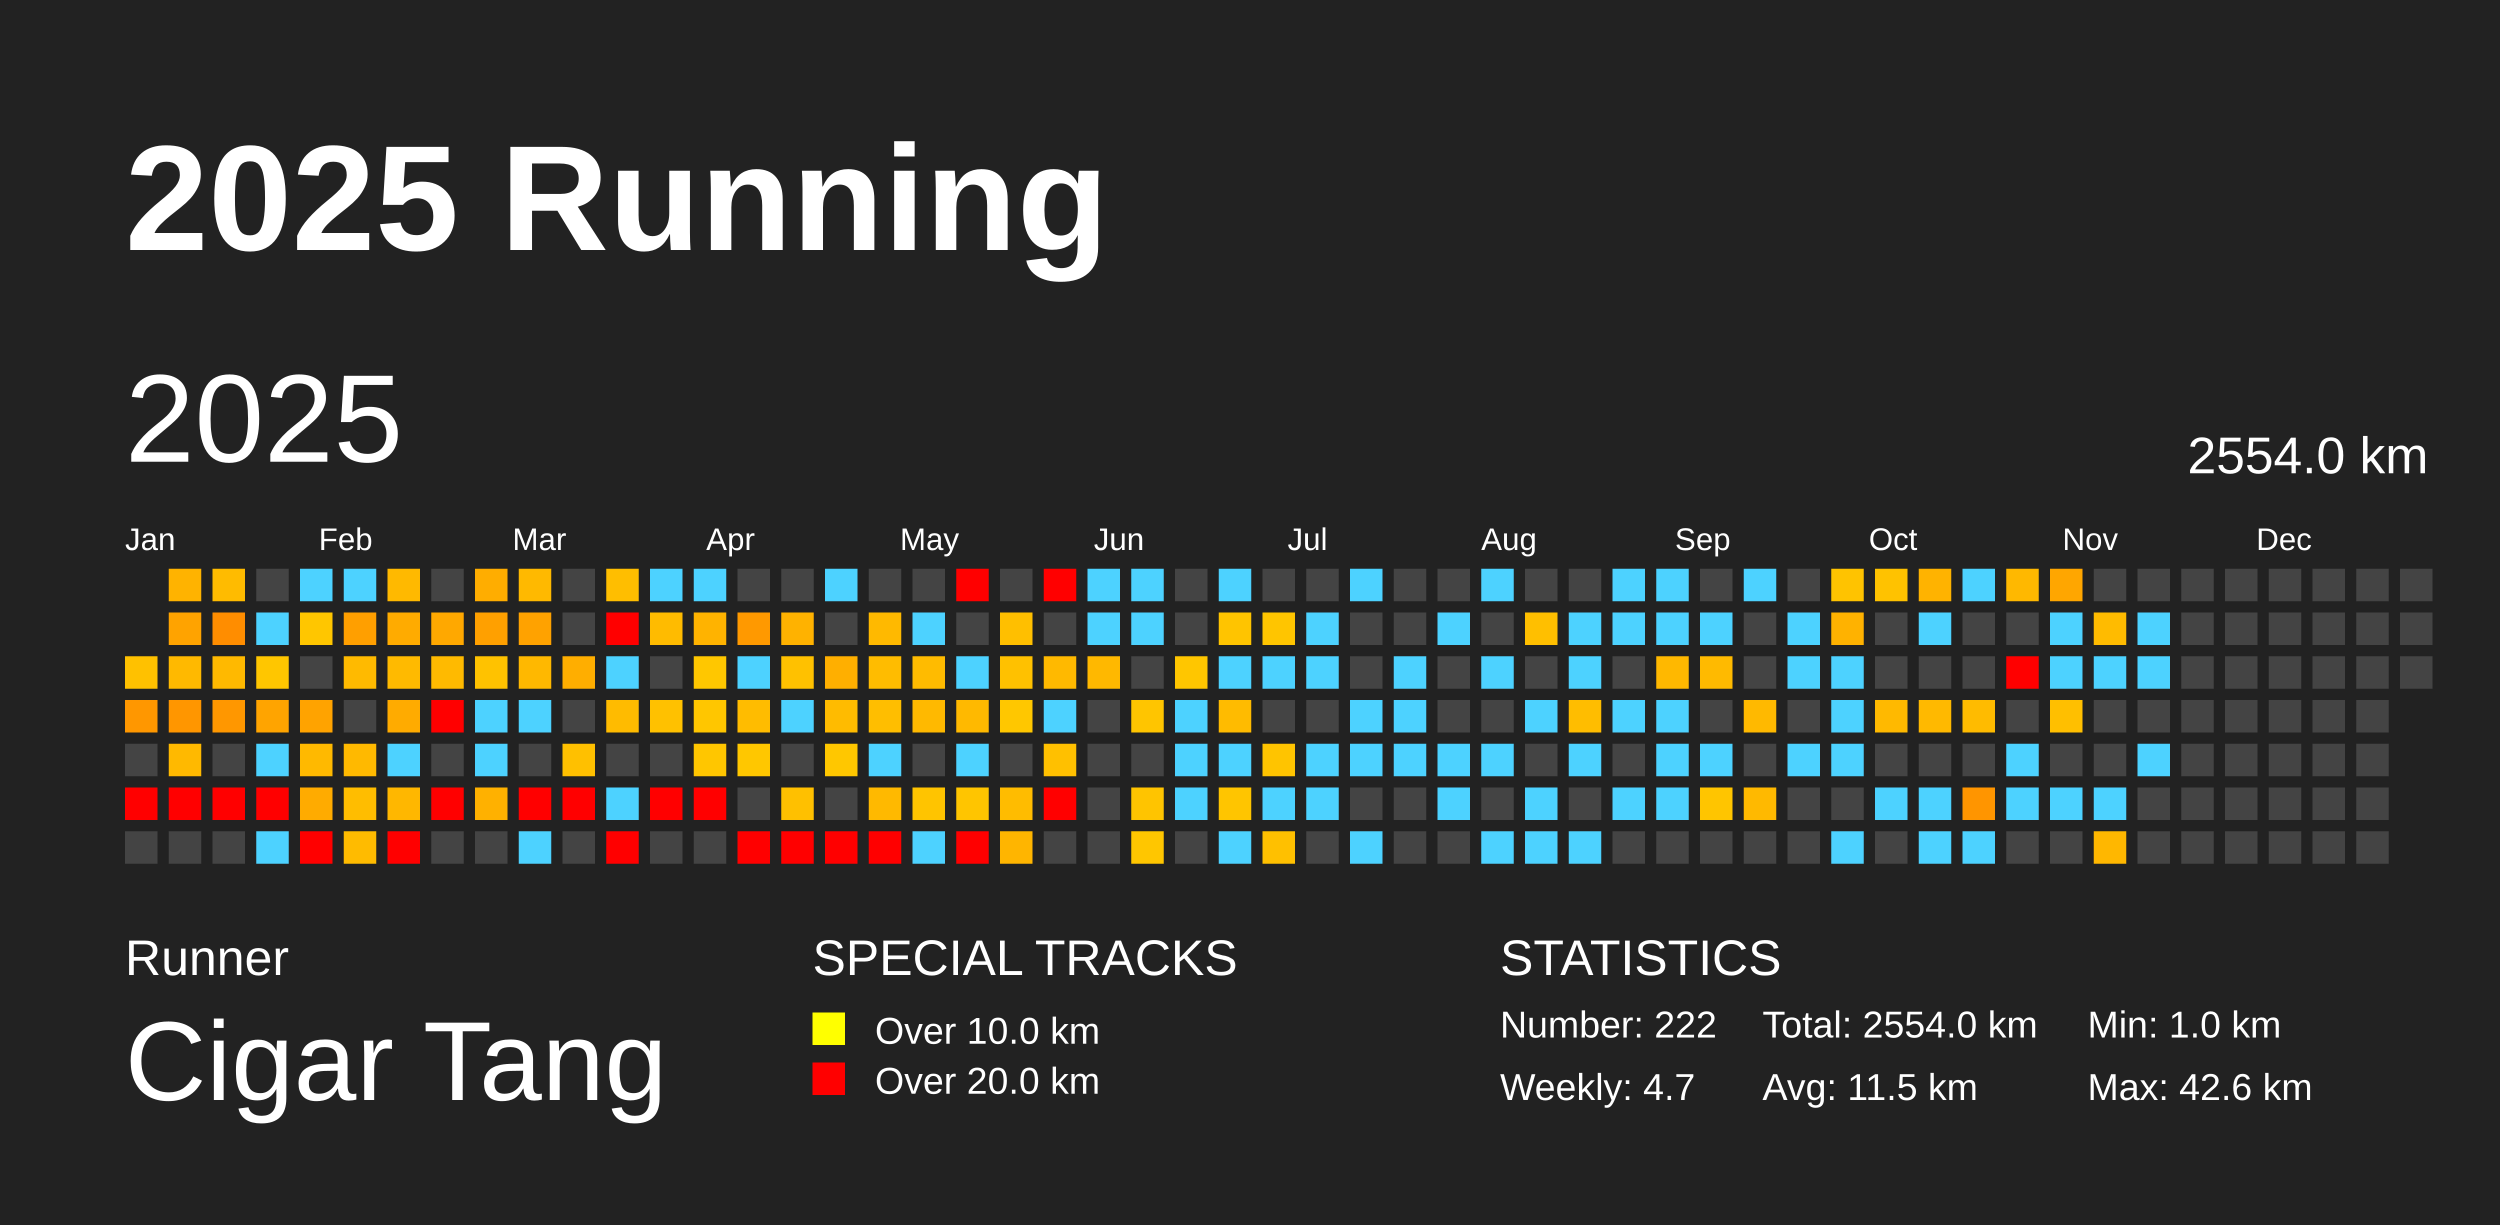
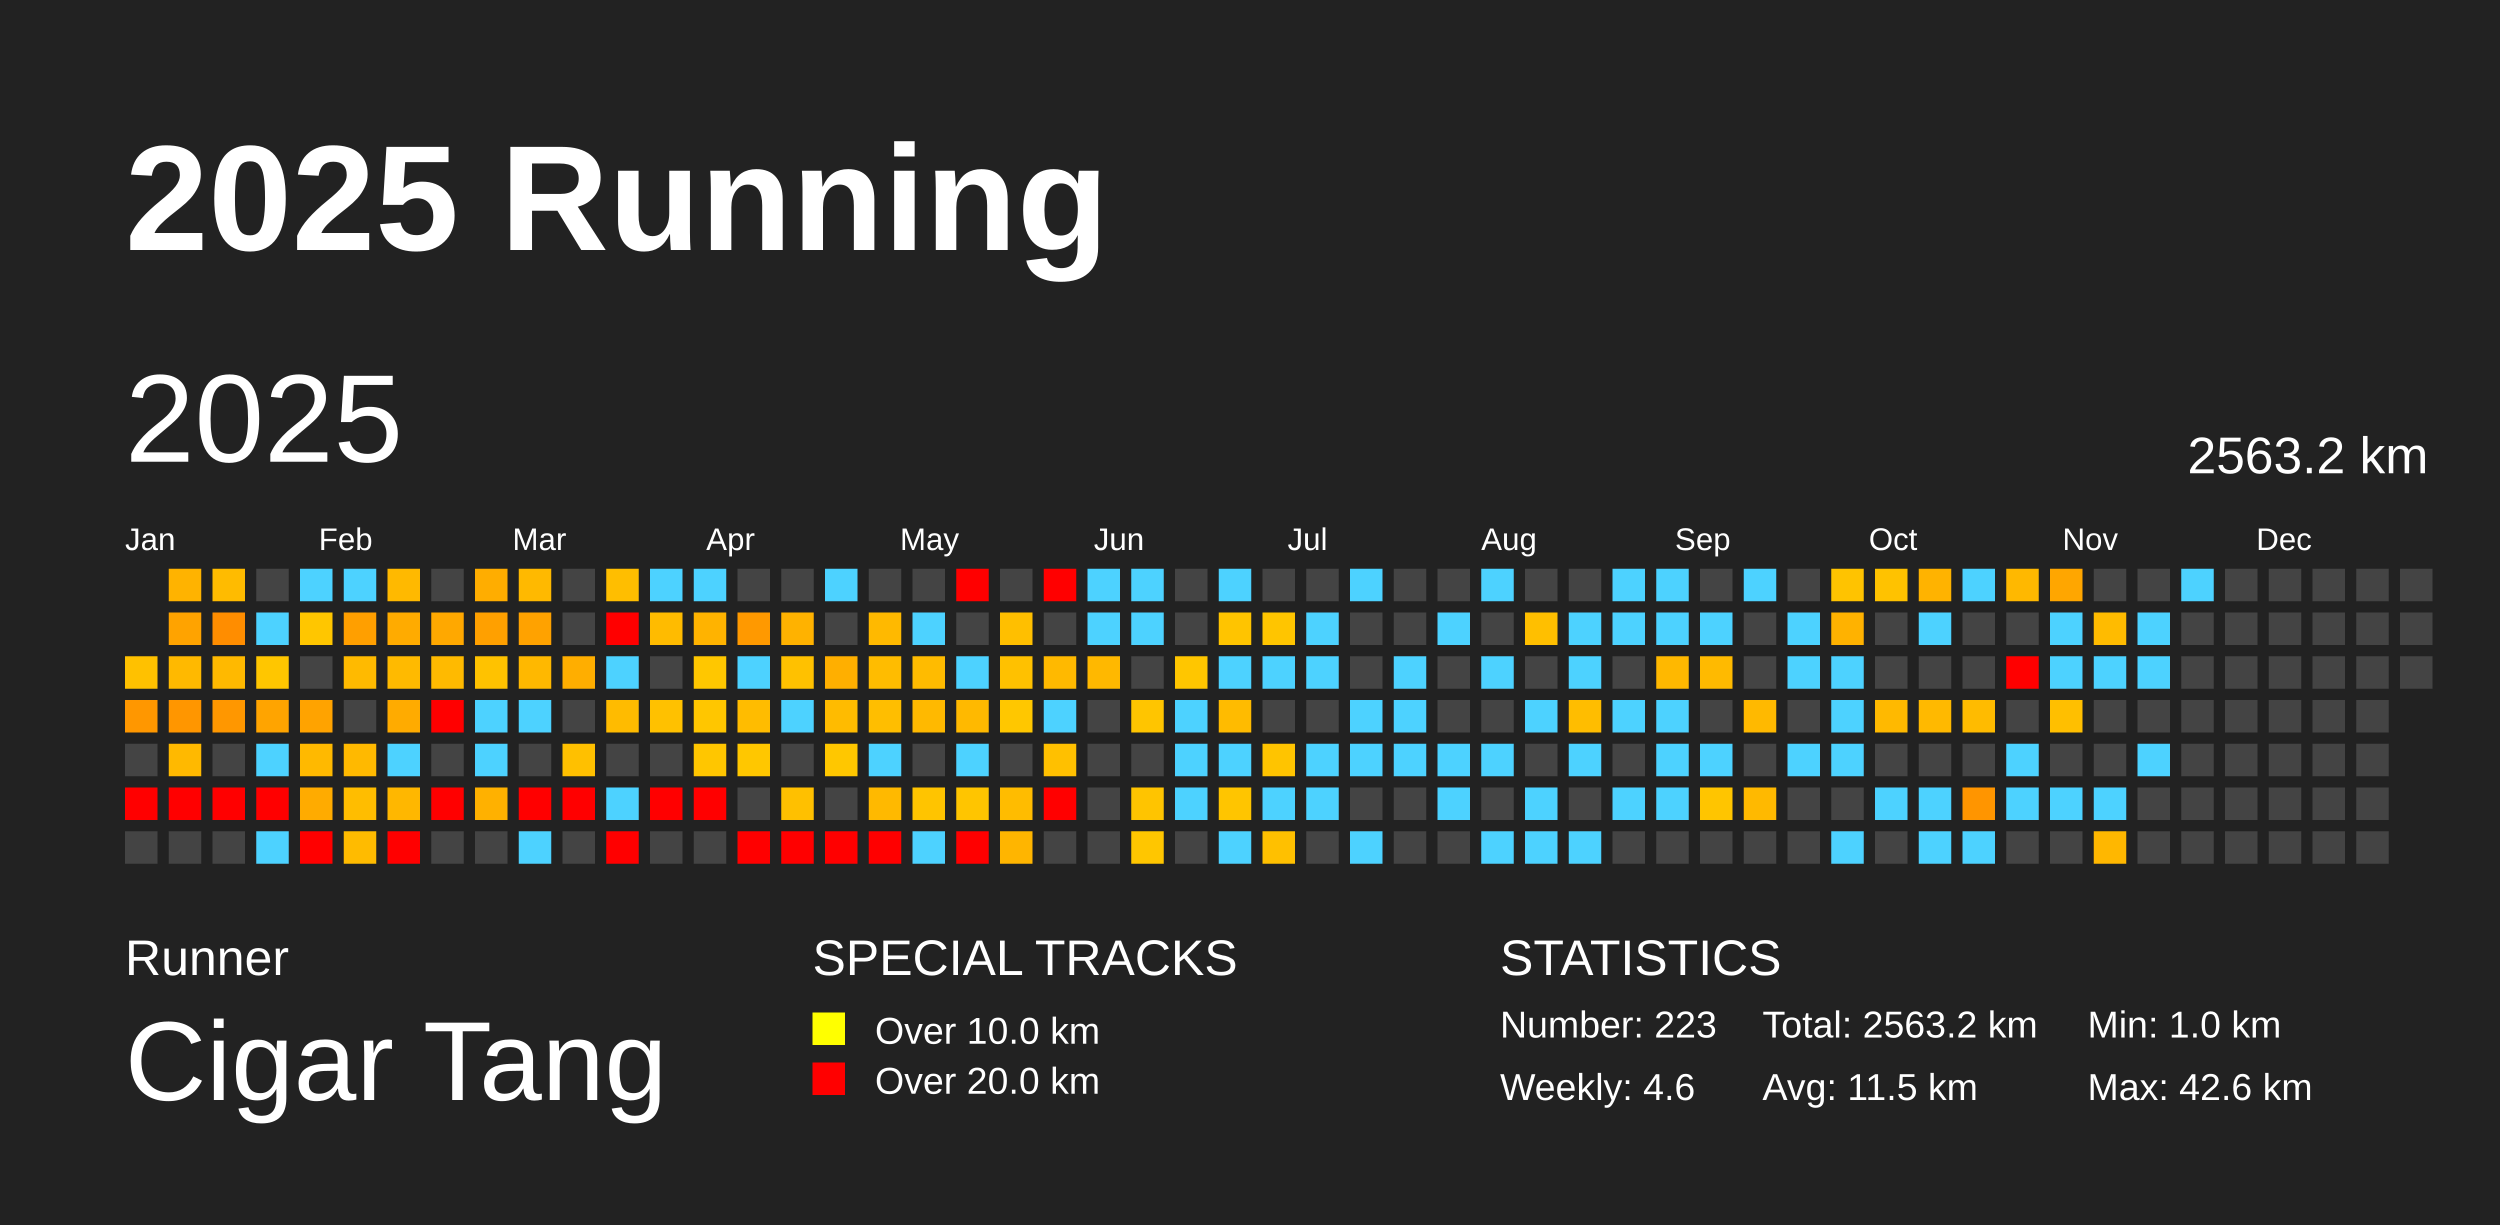
<svg xmlns="http://www.w3.org/2000/svg" baseProfile="full" height="98mm" version="1.1" viewBox="0,0,200,98" width="200mm">
  <defs />
  <rect fill="#222222" height="98" width="200" x="0" y="0" />
  <text fill="#FFFFFF" style="font-size:12px; font-family:Arial; font-weight:bold;" x="10" y="20">2025 Running</text>
  <text fill="#FFFFFF" style="font-size:4px; font-family:Arial" x="10" y="78">Runner</text>
  <text fill="#FFFFFF" style="font-size:9px; font-family:Arial" x="10" y="88">Cigar Tang</text>
  <text fill="#FFFFFF" style="font-size:4px; font-family:Arial" x="65" y="78">SPECIAL TRACKS</text>
  <rect fill="yellow" height="2.6" width="2.6" x="65" y="81" />
  <text fill="#FFFFFF" style="font-size:3px; font-family:Arial" x="70" y="83.5">Over 10.0 km</text>
  <rect fill="red" height="2.6" width="2.6" x="65" y="85" />
  <text fill="#FFFFFF" style="font-size:3px; font-family:Arial" x="70" y="87.5">Over 20.0 km</text>
  <text fill="#FFFFFF" style="font-size:4px; font-family:Arial" x="120" y="78">STATISTICS</text>
-   <text fill="#FFFFFF" style="font-size:3px; font-family:Arial" x="120" y="83">Number: 222</text>
-   <text fill="#FFFFFF" style="font-size:3px; font-family:Arial" x="120" y="88">Weekly: 4.7</text>
-   <text fill="#FFFFFF" style="font-size:3px; font-family:Arial" x="141" y="83">Total: 2554.0 km</text>
+   <text fill="#FFFFFF" style="font-size:3px; font-family:Arial" x="120" y="83">Number: 223</text>
+   <text fill="#FFFFFF" style="font-size:3px; font-family:Arial" x="120" y="88">Weekly: 4.6</text>
+   <text fill="#FFFFFF" style="font-size:3px; font-family:Arial" x="141" y="83">Total: 2563.2 km</text>
  <text fill="#FFFFFF" style="font-size:3px; font-family:Arial" x="141" y="88">Avg: 11.5 km</text>
  <text fill="#FFFFFF" style="font-size:3px; font-family:Arial" x="167" y="83">Min: 1.0 km</text>
  <text fill="#FFFFFF" style="font-size:3px; font-family:Arial" x="167" y="88">Max: 42.6 km</text>
  <text dominant-baseline="hanging" fill="#FFFFFF" style="font-size:10.0px; font-family:Arial;" x="10" y="30">2025</text>
-   <text dominant-baseline="hanging" fill="#FFFFFF" style="font-size:4.125px; font-family:Arial;" x="175" y="35">2554.0 km</text>
+   <text dominant-baseline="hanging" fill="#FFFFFF" style="font-size:4.125px; font-family:Arial;" x="175" y="35">2563.2 km</text>
  <text fill="#FFFFFF" style="font-size:2.5px; font-family:Arial" x="10.0" y="44">Jan</text>
  <text fill="#FFFFFF" style="font-size:2.5px; font-family:Arial" x="25.5" y="44">Feb</text>
  <text fill="#FFFFFF" style="font-size:2.5px; font-family:Arial" x="41.0" y="44">Mar</text>
  <text fill="#FFFFFF" style="font-size:2.5px; font-family:Arial" x="56.5" y="44">Apr</text>
  <text fill="#FFFFFF" style="font-size:2.5px; font-family:Arial" x="72.0" y="44">May</text>
  <text fill="#FFFFFF" style="font-size:2.5px; font-family:Arial" x="87.5" y="44">Jun</text>
  <text fill="#FFFFFF" style="font-size:2.5px; font-family:Arial" x="103.0" y="44">Jul</text>
  <text fill="#FFFFFF" style="font-size:2.5px; font-family:Arial" x="118.5" y="44">Aug</text>
  <text fill="#FFFFFF" style="font-size:2.5px; font-family:Arial" x="134.0" y="44">Sep</text>
  <text fill="#FFFFFF" style="font-size:2.5px; font-family:Arial" x="149.5" y="44">Oct</text>
  <text fill="#FFFFFF" style="font-size:2.5px; font-family:Arial" x="165.0" y="44">Nov</text>
  <text fill="#FFFFFF" style="font-size:2.5px; font-family:Arial" x="180.5" y="44">Dec</text>
  <rect fill="#ffc100" height="2.6" width="2.6" x="10.0" y="52.5" />
  <rect fill="#ff9700" height="2.6" width="2.6" x="10.0" y="56.0" />
  <rect fill="#444444" height="2.6" width="2.6" x="10.0" y="59.5" />
  <rect fill="red" height="2.6" width="2.6" x="10.0" y="63.0" />
  <rect fill="#444444" height="2.6" width="2.6" x="10.0" y="66.5" />
  <rect fill="#ffb300" height="2.6" width="2.6" x="13.5" y="45.5" />
  <rect fill="#ffa300" height="2.6" width="2.6" x="13.5" y="49.0" />
  <rect fill="#ffb900" height="2.6" width="2.6" x="13.5" y="52.5" />
  <rect fill="#ff9600" height="2.6" width="2.6" x="13.5" y="56.0" />
  <rect fill="#ffb900" height="2.6" width="2.6" x="13.5" y="59.5" />
  <rect fill="red" height="2.6" width="2.6" x="13.5" y="63.0" />
  <rect fill="#444444" height="2.6" width="2.6" x="13.5" y="66.5" />
  <rect fill="#ffbb00" height="2.6" width="2.6" x="17.0" y="45.5" />
  <rect fill="#ff8d00" height="2.6" width="2.6" x="17.0" y="49.0" />
  <rect fill="#ffb900" height="2.6" width="2.6" x="17.0" y="52.5" />
  <rect fill="#ff9700" height="2.6" width="2.6" x="17.0" y="56.0" />
  <rect fill="#444444" height="2.6" width="2.6" x="17.0" y="59.5" />
  <rect fill="red" height="2.6" width="2.6" x="17.0" y="63.0" />
  <rect fill="#444444" height="2.6" width="2.6" x="17.0" y="66.5" />
  <rect fill="#444444" height="2.6" width="2.6" x="20.5" y="45.5" />
  <rect fill="#4dd2ff" height="2.6" width="2.6" x="20.5" y="49.0" />
  <rect fill="#ffc600" height="2.6" width="2.6" x="20.5" y="52.5" />
  <rect fill="#ffa400" height="2.6" width="2.6" x="20.5" y="56.0" />
  <rect fill="#4dd2ff" height="2.6" width="2.6" x="20.5" y="59.5" />
  <rect fill="red" height="2.6" width="2.6" x="20.5" y="63.0" />
  <rect fill="#4dd2ff" height="2.6" width="2.6" x="20.5" y="66.5" />
  <rect fill="#4dd2ff" height="2.6" width="2.6" x="24.0" y="45.5" />
  <rect fill="#ffc600" height="2.6" width="2.6" x="24.0" y="49.0" />
  <rect fill="#444444" height="2.6" width="2.6" x="24.0" y="52.5" />
  <rect fill="#ffa300" height="2.6" width="2.6" x="24.0" y="56.0" />
  <rect fill="#ffb900" height="2.6" width="2.6" x="24.0" y="59.5" />
  <rect fill="#ffab00" height="2.6" width="2.6" x="24.0" y="63.0" />
  <rect fill="red" height="2.6" width="2.6" x="24.0" y="66.5" />
  <rect fill="#4dd2ff" height="2.6" width="2.6" x="27.5" y="45.5" />
  <rect fill="#ff9f00" height="2.6" width="2.6" x="27.5" y="49.0" />
  <rect fill="#ffba00" height="2.6" width="2.6" x="27.5" y="52.5" />
  <rect fill="#444444" height="2.6" width="2.6" x="27.5" y="56.0" />
  <rect fill="#ffb900" height="2.6" width="2.6" x="27.5" y="59.5" />
  <rect fill="#ffbd00" height="2.6" width="2.6" x="27.5" y="63.0" />
  <rect fill="#ffbb00" height="2.6" width="2.6" x="27.5" y="66.5" />
  <rect fill="#ffb900" height="2.6" width="2.6" x="31.0" y="45.5" />
  <rect fill="#ffab00" height="2.6" width="2.6" x="31.0" y="49.0" />
  <rect fill="#ffba00" height="2.6" width="2.6" x="31.0" y="52.5" />
  <rect fill="#ffab00" height="2.6" width="2.6" x="31.0" y="56.0" />
  <rect fill="#4dd2ff" height="2.6" width="2.6" x="31.0" y="59.5" />
  <rect fill="#ffb700" height="2.6" width="2.6" x="31.0" y="63.0" />
  <rect fill="red" height="2.6" width="2.6" x="31.0" y="66.5" />
  <rect fill="#444444" height="2.6" width="2.6" x="34.5" y="45.5" />
  <rect fill="#ffa800" height="2.6" width="2.6" x="34.5" y="49.0" />
  <rect fill="#ffba00" height="2.6" width="2.6" x="34.5" y="52.5" />
  <rect fill="red" height="2.6" width="2.6" x="34.5" y="56.0" />
  <rect fill="#444444" height="2.6" width="2.6" x="34.5" y="59.5" />
  <rect fill="red" height="2.6" width="2.6" x="34.5" y="63.0" />
  <rect fill="#444444" height="2.6" width="2.6" x="34.5" y="66.5" />
  <rect fill="#ffad00" height="2.6" width="2.6" x="38.0" y="45.5" />
  <rect fill="#ffa000" height="2.6" width="2.6" x="38.0" y="49.0" />
  <rect fill="#ffc200" height="2.6" width="2.6" x="38.0" y="52.5" />
  <rect fill="#4dd2ff" height="2.6" width="2.6" x="38.0" y="56.0" />
  <rect fill="#4dd2ff" height="2.6" width="2.6" x="38.0" y="59.5" />
  <rect fill="#ffb100" height="2.6" width="2.6" x="38.0" y="63.0" />
  <rect fill="#444444" height="2.6" width="2.6" x="38.0" y="66.5" />
  <rect fill="#ffb900" height="2.6" width="2.6" x="41.5" y="45.5" />
  <rect fill="#ffa200" height="2.6" width="2.6" x="41.5" y="49.0" />
  <rect fill="#ffb800" height="2.6" width="2.6" x="41.5" y="52.5" />
  <rect fill="#4dd2ff" height="2.6" width="2.6" x="41.5" y="56.0" />
  <rect fill="#444444" height="2.6" width="2.6" x="41.5" y="59.5" />
  <rect fill="red" height="2.6" width="2.6" x="41.5" y="63.0" />
  <rect fill="#4dd2ff" height="2.6" width="2.6" x="41.5" y="66.5" />
  <rect fill="#444444" height="2.6" width="2.6" x="45.0" y="45.5" />
  <rect fill="#444444" height="2.6" width="2.6" x="45.0" y="49.0" />
  <rect fill="#ffae00" height="2.6" width="2.6" x="45.0" y="52.5" />
  <rect fill="#444444" height="2.6" width="2.6" x="45.0" y="56.0" />
  <rect fill="#ffc000" height="2.6" width="2.6" x="45.0" y="59.5" />
  <rect fill="red" height="2.6" width="2.6" x="45.0" y="63.0" />
  <rect fill="#444444" height="2.6" width="2.6" x="45.0" y="66.5" />
  <rect fill="#ffbe00" height="2.6" width="2.6" x="48.5" y="45.5" />
  <rect fill="red" height="2.6" width="2.6" x="48.5" y="49.0" />
  <rect fill="#4dd2ff" height="2.6" width="2.6" x="48.5" y="52.5" />
  <rect fill="#ffbb00" height="2.6" width="2.6" x="48.5" y="56.0" />
  <rect fill="#444444" height="2.6" width="2.6" x="48.5" y="59.5" />
  <rect fill="#4dd2ff" height="2.6" width="2.6" x="48.5" y="63.0" />
  <rect fill="red" height="2.6" width="2.6" x="48.5" y="66.5" />
  <rect fill="#4dd2ff" height="2.6" width="2.6" x="52.0" y="45.5" />
  <rect fill="#ffbb00" height="2.6" width="2.6" x="52.0" y="49.0" />
  <rect fill="#444444" height="2.6" width="2.6" x="52.0" y="52.5" />
  <rect fill="#ffc100" height="2.6" width="2.6" x="52.0" y="56.0" />
  <rect fill="#444444" height="2.6" width="2.6" x="52.0" y="59.5" />
  <rect fill="red" height="2.6" width="2.6" x="52.0" y="63.0" />
  <rect fill="#444444" height="2.6" width="2.6" x="52.0" y="66.5" />
  <rect fill="#4dd2ff" height="2.6" width="2.6" x="55.5" y="45.5" />
  <rect fill="#ffb300" height="2.6" width="2.6" x="55.5" y="49.0" />
  <rect fill="#ffc700" height="2.6" width="2.6" x="55.5" y="52.5" />
  <rect fill="#ffc600" height="2.6" width="2.6" x="55.5" y="56.0" />
  <rect fill="#ffc600" height="2.6" width="2.6" x="55.5" y="59.5" />
  <rect fill="red" height="2.6" width="2.6" x="55.5" y="63.0" />
  <rect fill="#444444" height="2.6" width="2.6" x="55.5" y="66.5" />
  <rect fill="#444444" height="2.6" width="2.6" x="59.0" y="45.5" />
  <rect fill="#ff9900" height="2.6" width="2.6" x="59.0" y="49.0" />
  <rect fill="#4dd2ff" height="2.6" width="2.6" x="59.0" y="52.5" />
  <rect fill="#ffbc00" height="2.6" width="2.6" x="59.0" y="56.0" />
  <rect fill="#ffc700" height="2.6" width="2.6" x="59.0" y="59.5" />
  <rect fill="#444444" height="2.6" width="2.6" x="59.0" y="63.0" />
  <rect fill="red" height="2.6" width="2.6" x="59.0" y="66.5" />
  <rect fill="#444444" height="2.6" width="2.6" x="62.5" y="45.5" />
  <rect fill="#ffb200" height="2.6" width="2.6" x="62.5" y="49.0" />
  <rect fill="#ffc100" height="2.6" width="2.6" x="62.5" y="52.5" />
  <rect fill="#4dd2ff" height="2.6" width="2.6" x="62.5" y="56.0" />
  <rect fill="#444444" height="2.6" width="2.6" x="62.5" y="59.5" />
  <rect fill="#ffc000" height="2.6" width="2.6" x="62.5" y="63.0" />
  <rect fill="red" height="2.6" width="2.6" x="62.5" y="66.5" />
  <rect fill="#4dd2ff" height="2.6" width="2.6" x="66.0" y="45.5" />
  <rect fill="#444444" height="2.6" width="2.6" x="66.0" y="49.0" />
  <rect fill="#ffaf00" height="2.6" width="2.6" x="66.0" y="52.5" />
  <rect fill="#ffbb00" height="2.6" width="2.6" x="66.0" y="56.0" />
  <rect fill="#ffc700" height="2.6" width="2.6" x="66.0" y="59.5" />
  <rect fill="#444444" height="2.6" width="2.6" x="66.0" y="63.0" />
  <rect fill="red" height="2.6" width="2.6" x="66.0" y="66.5" />
  <rect fill="#444444" height="2.6" width="2.6" x="69.5" y="45.5" />
  <rect fill="#ffb900" height="2.6" width="2.6" x="69.5" y="49.0" />
  <rect fill="#ffbc00" height="2.6" width="2.6" x="69.5" y="52.5" />
  <rect fill="#ffbe00" height="2.6" width="2.6" x="69.5" y="56.0" />
  <rect fill="#4dd2ff" height="2.6" width="2.6" x="69.5" y="59.5" />
  <rect fill="#ffb900" height="2.6" width="2.6" x="69.5" y="63.0" />
  <rect fill="red" height="2.6" width="2.6" x="69.5" y="66.5" />
  <rect fill="#444444" height="2.6" width="2.6" x="73.0" y="45.5" />
  <rect fill="#4dd2ff" height="2.6" width="2.6" x="73.0" y="49.0" />
  <rect fill="#ffbb00" height="2.6" width="2.6" x="73.0" y="52.5" />
  <rect fill="#ffb900" height="2.6" width="2.6" x="73.0" y="56.0" />
  <rect fill="#444444" height="2.6" width="2.6" x="73.0" y="59.5" />
  <rect fill="#ffc400" height="2.6" width="2.6" x="73.0" y="63.0" />
  <rect fill="#4dd2ff" height="2.6" width="2.6" x="73.0" y="66.5" />
  <rect fill="red" height="2.6" width="2.6" x="76.5" y="45.5" />
  <rect fill="#444444" height="2.6" width="2.6" x="76.5" y="49.0" />
  <rect fill="#4dd2ff" height="2.6" width="2.6" x="76.5" y="52.5" />
  <rect fill="#ffb900" height="2.6" width="2.6" x="76.5" y="56.0" />
  <rect fill="#4dd2ff" height="2.6" width="2.6" x="76.5" y="59.5" />
  <rect fill="#ffc500" height="2.6" width="2.6" x="76.5" y="63.0" />
  <rect fill="red" height="2.6" width="2.6" x="76.5" y="66.5" />
  <rect fill="#444444" height="2.6" width="2.6" x="80.0" y="45.5" />
  <rect fill="#ffbf00" height="2.6" width="2.6" x="80.0" y="49.0" />
  <rect fill="#ffc100" height="2.6" width="2.6" x="80.0" y="52.5" />
  <rect fill="#ffc700" height="2.6" width="2.6" x="80.0" y="56.0" />
  <rect fill="#444444" height="2.6" width="2.6" x="80.0" y="59.5" />
  <rect fill="#ffbc00" height="2.6" width="2.6" x="80.0" y="63.0" />
  <rect fill="#ffb500" height="2.6" width="2.6" x="80.0" y="66.5" />
  <rect fill="red" height="2.6" width="2.6" x="83.5" y="45.5" />
  <rect fill="#444444" height="2.6" width="2.6" x="83.5" y="49.0" />
  <rect fill="#ffb900" height="2.6" width="2.6" x="83.5" y="52.5" />
  <rect fill="#4dd2ff" height="2.6" width="2.6" x="83.5" y="56.0" />
  <rect fill="#ffc000" height="2.6" width="2.6" x="83.5" y="59.5" />
  <rect fill="red" height="2.6" width="2.6" x="83.5" y="63.0" />
  <rect fill="#444444" height="2.6" width="2.6" x="83.5" y="66.5" />
  <rect fill="#4dd2ff" height="2.6" width="2.6" x="87.0" y="45.5" />
  <rect fill="#4dd2ff" height="2.6" width="2.6" x="87.0" y="49.0" />
  <rect fill="#ffb800" height="2.6" width="2.6" x="87.0" y="52.5" />
  <rect fill="#444444" height="2.6" width="2.6" x="87.0" y="56.0" />
  <rect fill="#444444" height="2.6" width="2.6" x="87.0" y="59.5" />
  <rect fill="#444444" height="2.6" width="2.6" x="87.0" y="63.0" />
  <rect fill="#444444" height="2.6" width="2.6" x="87.0" y="66.5" />
  <rect fill="#4dd2ff" height="2.6" width="2.6" x="90.5" y="45.5" />
  <rect fill="#4dd2ff" height="2.6" width="2.6" x="90.5" y="49.0" />
  <rect fill="#444444" height="2.6" width="2.6" x="90.5" y="52.5" />
  <rect fill="#ffc500" height="2.6" width="2.6" x="90.5" y="56.0" />
  <rect fill="#444444" height="2.6" width="2.6" x="90.5" y="59.5" />
  <rect fill="#ffc400" height="2.6" width="2.6" x="90.5" y="63.0" />
  <rect fill="#ffc600" height="2.6" width="2.6" x="90.5" y="66.5" />
  <rect fill="#444444" height="2.6" width="2.6" x="94.0" y="45.5" />
  <rect fill="#444444" height="2.6" width="2.6" x="94.0" y="49.0" />
  <rect fill="#ffc600" height="2.6" width="2.6" x="94.0" y="52.5" />
  <rect fill="#4dd2ff" height="2.6" width="2.6" x="94.0" y="56.0" />
  <rect fill="#4dd2ff" height="2.6" width="2.6" x="94.0" y="59.5" />
  <rect fill="#4dd2ff" height="2.6" width="2.6" x="94.0" y="63.0" />
  <rect fill="#444444" height="2.6" width="2.6" x="94.0" y="66.5" />
  <rect fill="#4dd2ff" height="2.6" width="2.6" x="97.5" y="45.5" />
  <rect fill="#ffc400" height="2.6" width="2.6" x="97.5" y="49.0" />
  <rect fill="#4dd2ff" height="2.6" width="2.6" x="97.5" y="52.5" />
  <rect fill="#ffbb00" height="2.6" width="2.6" x="97.5" y="56.0" />
  <rect fill="#4dd2ff" height="2.6" width="2.6" x="97.5" y="59.5" />
  <rect fill="#ffc500" height="2.6" width="2.6" x="97.5" y="63.0" />
  <rect fill="#4dd2ff" height="2.6" width="2.6" x="97.5" y="66.5" />
  <rect fill="#444444" height="2.6" width="2.6" x="101.0" y="45.5" />
  <rect fill="#ffc500" height="2.6" width="2.6" x="101.0" y="49.0" />
  <rect fill="#4dd2ff" height="2.6" width="2.6" x="101.0" y="52.5" />
  <rect fill="#444444" height="2.6" width="2.6" x="101.0" y="56.0" />
  <rect fill="#ffc400" height="2.6" width="2.6" x="101.0" y="59.5" />
  <rect fill="#4dd2ff" height="2.6" width="2.6" x="101.0" y="63.0" />
  <rect fill="#ffc000" height="2.6" width="2.6" x="101.0" y="66.5" />
  <rect fill="#444444" height="2.6" width="2.6" x="104.5" y="45.5" />
  <rect fill="#4dd2ff" height="2.6" width="2.6" x="104.5" y="49.0" />
  <rect fill="#4dd2ff" height="2.6" width="2.6" x="104.5" y="52.5" />
  <rect fill="#444444" height="2.6" width="2.6" x="104.5" y="56.0" />
  <rect fill="#4dd2ff" height="2.6" width="2.6" x="104.5" y="59.5" />
  <rect fill="#4dd2ff" height="2.6" width="2.6" x="104.5" y="63.0" />
  <rect fill="#444444" height="2.6" width="2.6" x="104.5" y="66.5" />
  <rect fill="#4dd2ff" height="2.6" width="2.6" x="108.0" y="45.5" />
  <rect fill="#444444" height="2.6" width="2.6" x="108.0" y="49.0" />
  <rect fill="#444444" height="2.6" width="2.6" x="108.0" y="52.5" />
  <rect fill="#4dd2ff" height="2.6" width="2.6" x="108.0" y="56.0" />
  <rect fill="#4dd2ff" height="2.6" width="2.6" x="108.0" y="59.5" />
  <rect fill="#444444" height="2.6" width="2.6" x="108.0" y="63.0" />
  <rect fill="#4dd2ff" height="2.6" width="2.6" x="108.0" y="66.5" />
  <rect fill="#444444" height="2.6" width="2.6" x="111.5" y="45.5" />
  <rect fill="#444444" height="2.6" width="2.6" x="111.5" y="49.0" />
  <rect fill="#4dd2ff" height="2.6" width="2.6" x="111.5" y="52.5" />
  <rect fill="#4dd2ff" height="2.6" width="2.6" x="111.5" y="56.0" />
  <rect fill="#4dd2ff" height="2.6" width="2.6" x="111.5" y="59.5" />
  <rect fill="#444444" height="2.6" width="2.6" x="111.5" y="63.0" />
  <rect fill="#444444" height="2.6" width="2.6" x="111.5" y="66.5" />
  <rect fill="#444444" height="2.6" width="2.6" x="115.0" y="45.5" />
  <rect fill="#4dd2ff" height="2.6" width="2.6" x="115.0" y="49.0" />
  <rect fill="#444444" height="2.6" width="2.6" x="115.0" y="52.5" />
  <rect fill="#444444" height="2.6" width="2.6" x="115.0" y="56.0" />
  <rect fill="#4dd2ff" height="2.6" width="2.6" x="115.0" y="59.5" />
  <rect fill="#4dd2ff" height="2.6" width="2.6" x="115.0" y="63.0" />
  <rect fill="#444444" height="2.6" width="2.6" x="115.0" y="66.5" />
  <rect fill="#4dd2ff" height="2.6" width="2.6" x="118.5" y="45.5" />
  <rect fill="#444444" height="2.6" width="2.6" x="118.5" y="49.0" />
  <rect fill="#4dd2ff" height="2.6" width="2.6" x="118.5" y="52.5" />
  <rect fill="#444444" height="2.6" width="2.6" x="118.5" y="56.0" />
  <rect fill="#4dd2ff" height="2.6" width="2.6" x="118.5" y="59.5" />
  <rect fill="#444444" height="2.6" width="2.6" x="118.5" y="63.0" />
  <rect fill="#4dd2ff" height="2.6" width="2.6" x="118.5" y="66.5" />
  <rect fill="#444444" height="2.6" width="2.6" x="122.0" y="45.5" />
  <rect fill="#ffbf00" height="2.6" width="2.6" x="122.0" y="49.0" />
  <rect fill="#444444" height="2.6" width="2.6" x="122.0" y="52.5" />
  <rect fill="#4dd2ff" height="2.6" width="2.6" x="122.0" y="56.0" />
  <rect fill="#444444" height="2.6" width="2.6" x="122.0" y="59.5" />
  <rect fill="#4dd2ff" height="2.6" width="2.6" x="122.0" y="63.0" />
  <rect fill="#4dd2ff" height="2.6" width="2.6" x="122.0" y="66.5" />
  <rect fill="#444444" height="2.6" width="2.6" x="125.5" y="45.5" />
  <rect fill="#4dd2ff" height="2.6" width="2.6" x="125.5" y="49.0" />
  <rect fill="#4dd2ff" height="2.6" width="2.6" x="125.5" y="52.5" />
  <rect fill="#ffbd00" height="2.6" width="2.6" x="125.5" y="56.0" />
  <rect fill="#4dd2ff" height="2.6" width="2.6" x="125.5" y="59.5" />
  <rect fill="#444444" height="2.6" width="2.6" x="125.5" y="63.0" />
  <rect fill="#4dd2ff" height="2.6" width="2.6" x="125.5" y="66.5" />
  <rect fill="#4dd2ff" height="2.6" width="2.6" x="129.0" y="45.5" />
  <rect fill="#4dd2ff" height="2.6" width="2.6" x="129.0" y="49.0" />
  <rect fill="#444444" height="2.6" width="2.6" x="129.0" y="52.5" />
  <rect fill="#4dd2ff" height="2.6" width="2.6" x="129.0" y="56.0" />
  <rect fill="#444444" height="2.6" width="2.6" x="129.0" y="59.5" />
  <rect fill="#4dd2ff" height="2.6" width="2.6" x="129.0" y="63.0" />
  <rect fill="#444444" height="2.6" width="2.6" x="129.0" y="66.5" />
  <rect fill="#4dd2ff" height="2.6" width="2.6" x="132.5" y="45.5" />
  <rect fill="#4dd2ff" height="2.6" width="2.6" x="132.5" y="49.0" />
  <rect fill="#ffb800" height="2.6" width="2.6" x="132.5" y="52.5" />
  <rect fill="#4dd2ff" height="2.6" width="2.6" x="132.5" y="56.0" />
  <rect fill="#4dd2ff" height="2.6" width="2.6" x="132.5" y="59.5" />
  <rect fill="#4dd2ff" height="2.6" width="2.6" x="132.5" y="63.0" />
  <rect fill="#444444" height="2.6" width="2.6" x="132.5" y="66.5" />
  <rect fill="#444444" height="2.6" width="2.6" x="136.0" y="45.5" />
  <rect fill="#4dd2ff" height="2.6" width="2.6" x="136.0" y="49.0" />
  <rect fill="#ffba00" height="2.6" width="2.6" x="136.0" y="52.5" />
  <rect fill="#444444" height="2.6" width="2.6" x="136.0" y="56.0" />
  <rect fill="#4dd2ff" height="2.6" width="2.6" x="136.0" y="59.5" />
  <rect fill="#ffc500" height="2.6" width="2.6" x="136.0" y="63.0" />
  <rect fill="#444444" height="2.6" width="2.6" x="136.0" y="66.5" />
  <rect fill="#4dd2ff" height="2.6" width="2.6" x="139.5" y="45.5" />
  <rect fill="#444444" height="2.6" width="2.6" x="139.5" y="49.0" />
  <rect fill="#444444" height="2.6" width="2.6" x="139.5" y="52.5" />
  <rect fill="#ffb900" height="2.6" width="2.6" x="139.5" y="56.0" />
  <rect fill="#444444" height="2.6" width="2.6" x="139.5" y="59.5" />
  <rect fill="#ffb900" height="2.6" width="2.6" x="139.5" y="63.0" />
  <rect fill="#444444" height="2.6" width="2.6" x="139.5" y="66.5" />
  <rect fill="#444444" height="2.6" width="2.6" x="143.0" y="45.5" />
  <rect fill="#4dd2ff" height="2.6" width="2.6" x="143.0" y="49.0" />
  <rect fill="#4dd2ff" height="2.6" width="2.6" x="143.0" y="52.5" />
  <rect fill="#444444" height="2.6" width="2.6" x="143.0" y="56.0" />
  <rect fill="#4dd2ff" height="2.6" width="2.6" x="143.0" y="59.5" />
  <rect fill="#444444" height="2.6" width="2.6" x="143.0" y="63.0" />
  <rect fill="#444444" height="2.6" width="2.6" x="143.0" y="66.5" />
  <rect fill="#ffc300" height="2.6" width="2.6" x="146.5" y="45.5" />
  <rect fill="#ffb200" height="2.6" width="2.6" x="146.5" y="49.0" />
  <rect fill="#4dd2ff" height="2.6" width="2.6" x="146.5" y="52.5" />
  <rect fill="#4dd2ff" height="2.6" width="2.6" x="146.5" y="56.0" />
  <rect fill="#4dd2ff" height="2.6" width="2.6" x="146.5" y="59.5" />
  <rect fill="#444444" height="2.6" width="2.6" x="146.5" y="63.0" />
  <rect fill="#4dd2ff" height="2.6" width="2.6" x="146.5" y="66.5" />
  <rect fill="#ffc200" height="2.6" width="2.6" x="150.0" y="45.5" />
  <rect fill="#444444" height="2.6" width="2.6" x="150.0" y="49.0" />
  <rect fill="#444444" height="2.6" width="2.6" x="150.0" y="52.5" />
  <rect fill="#ffb900" height="2.6" width="2.6" x="150.0" y="56.0" />
  <rect fill="#444444" height="2.6" width="2.6" x="150.0" y="59.5" />
  <rect fill="#4dd2ff" height="2.6" width="2.6" x="150.0" y="63.0" />
  <rect fill="#444444" height="2.6" width="2.6" x="150.0" y="66.5" />
  <rect fill="#ffb300" height="2.6" width="2.6" x="153.5" y="45.5" />
  <rect fill="#4dd2ff" height="2.6" width="2.6" x="153.5" y="49.0" />
  <rect fill="#444444" height="2.6" width="2.6" x="153.5" y="52.5" />
  <rect fill="#ffb900" height="2.6" width="2.6" x="153.5" y="56.0" />
  <rect fill="#444444" height="2.6" width="2.6" x="153.5" y="59.5" />
  <rect fill="#4dd2ff" height="2.6" width="2.6" x="153.5" y="63.0" />
  <rect fill="#4dd2ff" height="2.6" width="2.6" x="153.5" y="66.5" />
  <rect fill="#4dd2ff" height="2.6" width="2.6" x="157.0" y="45.5" />
  <rect fill="#444444" height="2.6" width="2.6" x="157.0" y="49.0" />
  <rect fill="#444444" height="2.6" width="2.6" x="157.0" y="52.5" />
  <rect fill="#ffbb00" height="2.6" width="2.6" x="157.0" y="56.0" />
  <rect fill="#444444" height="2.6" width="2.6" x="157.0" y="59.5" />
  <rect fill="#ff9500" height="2.6" width="2.6" x="157.0" y="63.0" />
  <rect fill="#4dd2ff" height="2.6" width="2.6" x="157.0" y="66.5" />
  <rect fill="#ffb800" height="2.6" width="2.6" x="160.5" y="45.5" />
  <rect fill="#444444" height="2.6" width="2.6" x="160.5" y="49.0" />
  <rect fill="red" height="2.6" width="2.6" x="160.5" y="52.5" />
  <rect fill="#444444" height="2.6" width="2.6" x="160.5" y="56.0" />
  <rect fill="#4dd2ff" height="2.6" width="2.6" x="160.5" y="59.5" />
  <rect fill="#4dd2ff" height="2.6" width="2.6" x="160.5" y="63.0" />
  <rect fill="#444444" height="2.6" width="2.6" x="160.5" y="66.5" />
  <rect fill="#ffa600" height="2.6" width="2.6" x="164.0" y="45.5" />
  <rect fill="#4dd2ff" height="2.6" width="2.6" x="164.0" y="49.0" />
  <rect fill="#4dd2ff" height="2.6" width="2.6" x="164.0" y="52.5" />
  <rect fill="#ffbf00" height="2.6" width="2.6" x="164.0" y="56.0" />
  <rect fill="#444444" height="2.6" width="2.6" x="164.0" y="59.5" />
  <rect fill="#4dd2ff" height="2.6" width="2.6" x="164.0" y="63.0" />
  <rect fill="#444444" height="2.6" width="2.6" x="164.0" y="66.5" />
  <rect fill="#444444" height="2.6" width="2.6" x="167.5" y="45.5" />
  <rect fill="#ffbb00" height="2.6" width="2.6" x="167.5" y="49.0" />
  <rect fill="#4dd2ff" height="2.6" width="2.6" x="167.5" y="52.5" />
  <rect fill="#444444" height="2.6" width="2.6" x="167.5" y="56.0" />
  <rect fill="#444444" height="2.6" width="2.6" x="167.5" y="59.5" />
  <rect fill="#4dd2ff" height="2.6" width="2.6" x="167.5" y="63.0" />
  <rect fill="#ffb700" height="2.6" width="2.6" x="167.5" y="66.5" />
  <rect fill="#444444" height="2.6" width="2.6" x="171.0" y="45.5" />
  <rect fill="#4dd2ff" height="2.6" width="2.6" x="171.0" y="49.0" />
  <rect fill="#4dd2ff" height="2.6" width="2.6" x="171.0" y="52.5" />
  <rect fill="#444444" height="2.6" width="2.6" x="171.0" y="56.0" />
  <rect fill="#4dd2ff" height="2.6" width="2.6" x="171.0" y="59.5" />
  <rect fill="#444444" height="2.6" width="2.6" x="171.0" y="63.0" />
  <rect fill="#444444" height="2.6" width="2.6" x="171.0" y="66.5" />
-   <rect fill="#444444" height="2.6" width="2.6" x="174.5" y="45.5" />
+   <rect fill="#4dd2ff" height="2.6" width="2.6" x="174.5" y="45.5" />
  <rect fill="#444444" height="2.6" width="2.6" x="174.5" y="49.0" />
  <rect fill="#444444" height="2.6" width="2.6" x="174.5" y="52.5" />
  <rect fill="#444444" height="2.6" width="2.6" x="174.5" y="56.0" />
  <rect fill="#444444" height="2.6" width="2.6" x="174.5" y="59.5" />
  <rect fill="#444444" height="2.6" width="2.6" x="174.5" y="63.0" />
  <rect fill="#444444" height="2.6" width="2.6" x="174.5" y="66.5" />
  <rect fill="#444444" height="2.6" width="2.6" x="178.0" y="45.5" />
  <rect fill="#444444" height="2.6" width="2.6" x="178.0" y="49.0" />
  <rect fill="#444444" height="2.6" width="2.6" x="178.0" y="52.5" />
  <rect fill="#444444" height="2.6" width="2.6" x="178.0" y="56.0" />
  <rect fill="#444444" height="2.6" width="2.6" x="178.0" y="59.5" />
  <rect fill="#444444" height="2.6" width="2.6" x="178.0" y="63.0" />
  <rect fill="#444444" height="2.6" width="2.6" x="178.0" y="66.5" />
  <rect fill="#444444" height="2.6" width="2.6" x="181.5" y="45.5" />
  <rect fill="#444444" height="2.6" width="2.6" x="181.5" y="49.0" />
  <rect fill="#444444" height="2.6" width="2.6" x="181.5" y="52.5" />
  <rect fill="#444444" height="2.6" width="2.6" x="181.5" y="56.0" />
  <rect fill="#444444" height="2.6" width="2.6" x="181.5" y="59.5" />
  <rect fill="#444444" height="2.6" width="2.6" x="181.5" y="63.0" />
  <rect fill="#444444" height="2.6" width="2.6" x="181.5" y="66.5" />
  <rect fill="#444444" height="2.6" width="2.6" x="185.0" y="45.5" />
  <rect fill="#444444" height="2.6" width="2.6" x="185.0" y="49.0" />
  <rect fill="#444444" height="2.6" width="2.6" x="185.0" y="52.5" />
  <rect fill="#444444" height="2.6" width="2.6" x="185.0" y="56.0" />
  <rect fill="#444444" height="2.6" width="2.6" x="185.0" y="59.5" />
  <rect fill="#444444" height="2.6" width="2.6" x="185.0" y="63.0" />
  <rect fill="#444444" height="2.6" width="2.6" x="185.0" y="66.5" />
  <rect fill="#444444" height="2.6" width="2.6" x="188.5" y="45.5" />
  <rect fill="#444444" height="2.6" width="2.6" x="188.5" y="49.0" />
  <rect fill="#444444" height="2.6" width="2.6" x="188.5" y="52.5" />
  <rect fill="#444444" height="2.6" width="2.6" x="188.5" y="56.0" />
  <rect fill="#444444" height="2.6" width="2.6" x="188.5" y="59.5" />
  <rect fill="#444444" height="2.6" width="2.6" x="188.5" y="63.0" />
  <rect fill="#444444" height="2.6" width="2.6" x="188.5" y="66.5" />
  <rect fill="#444444" height="2.6" width="2.6" x="192.0" y="45.5" />
  <rect fill="#444444" height="2.6" width="2.6" x="192.0" y="49.0" />
  <rect fill="#444444" height="2.6" width="2.6" x="192.0" y="52.5" />
</svg>
